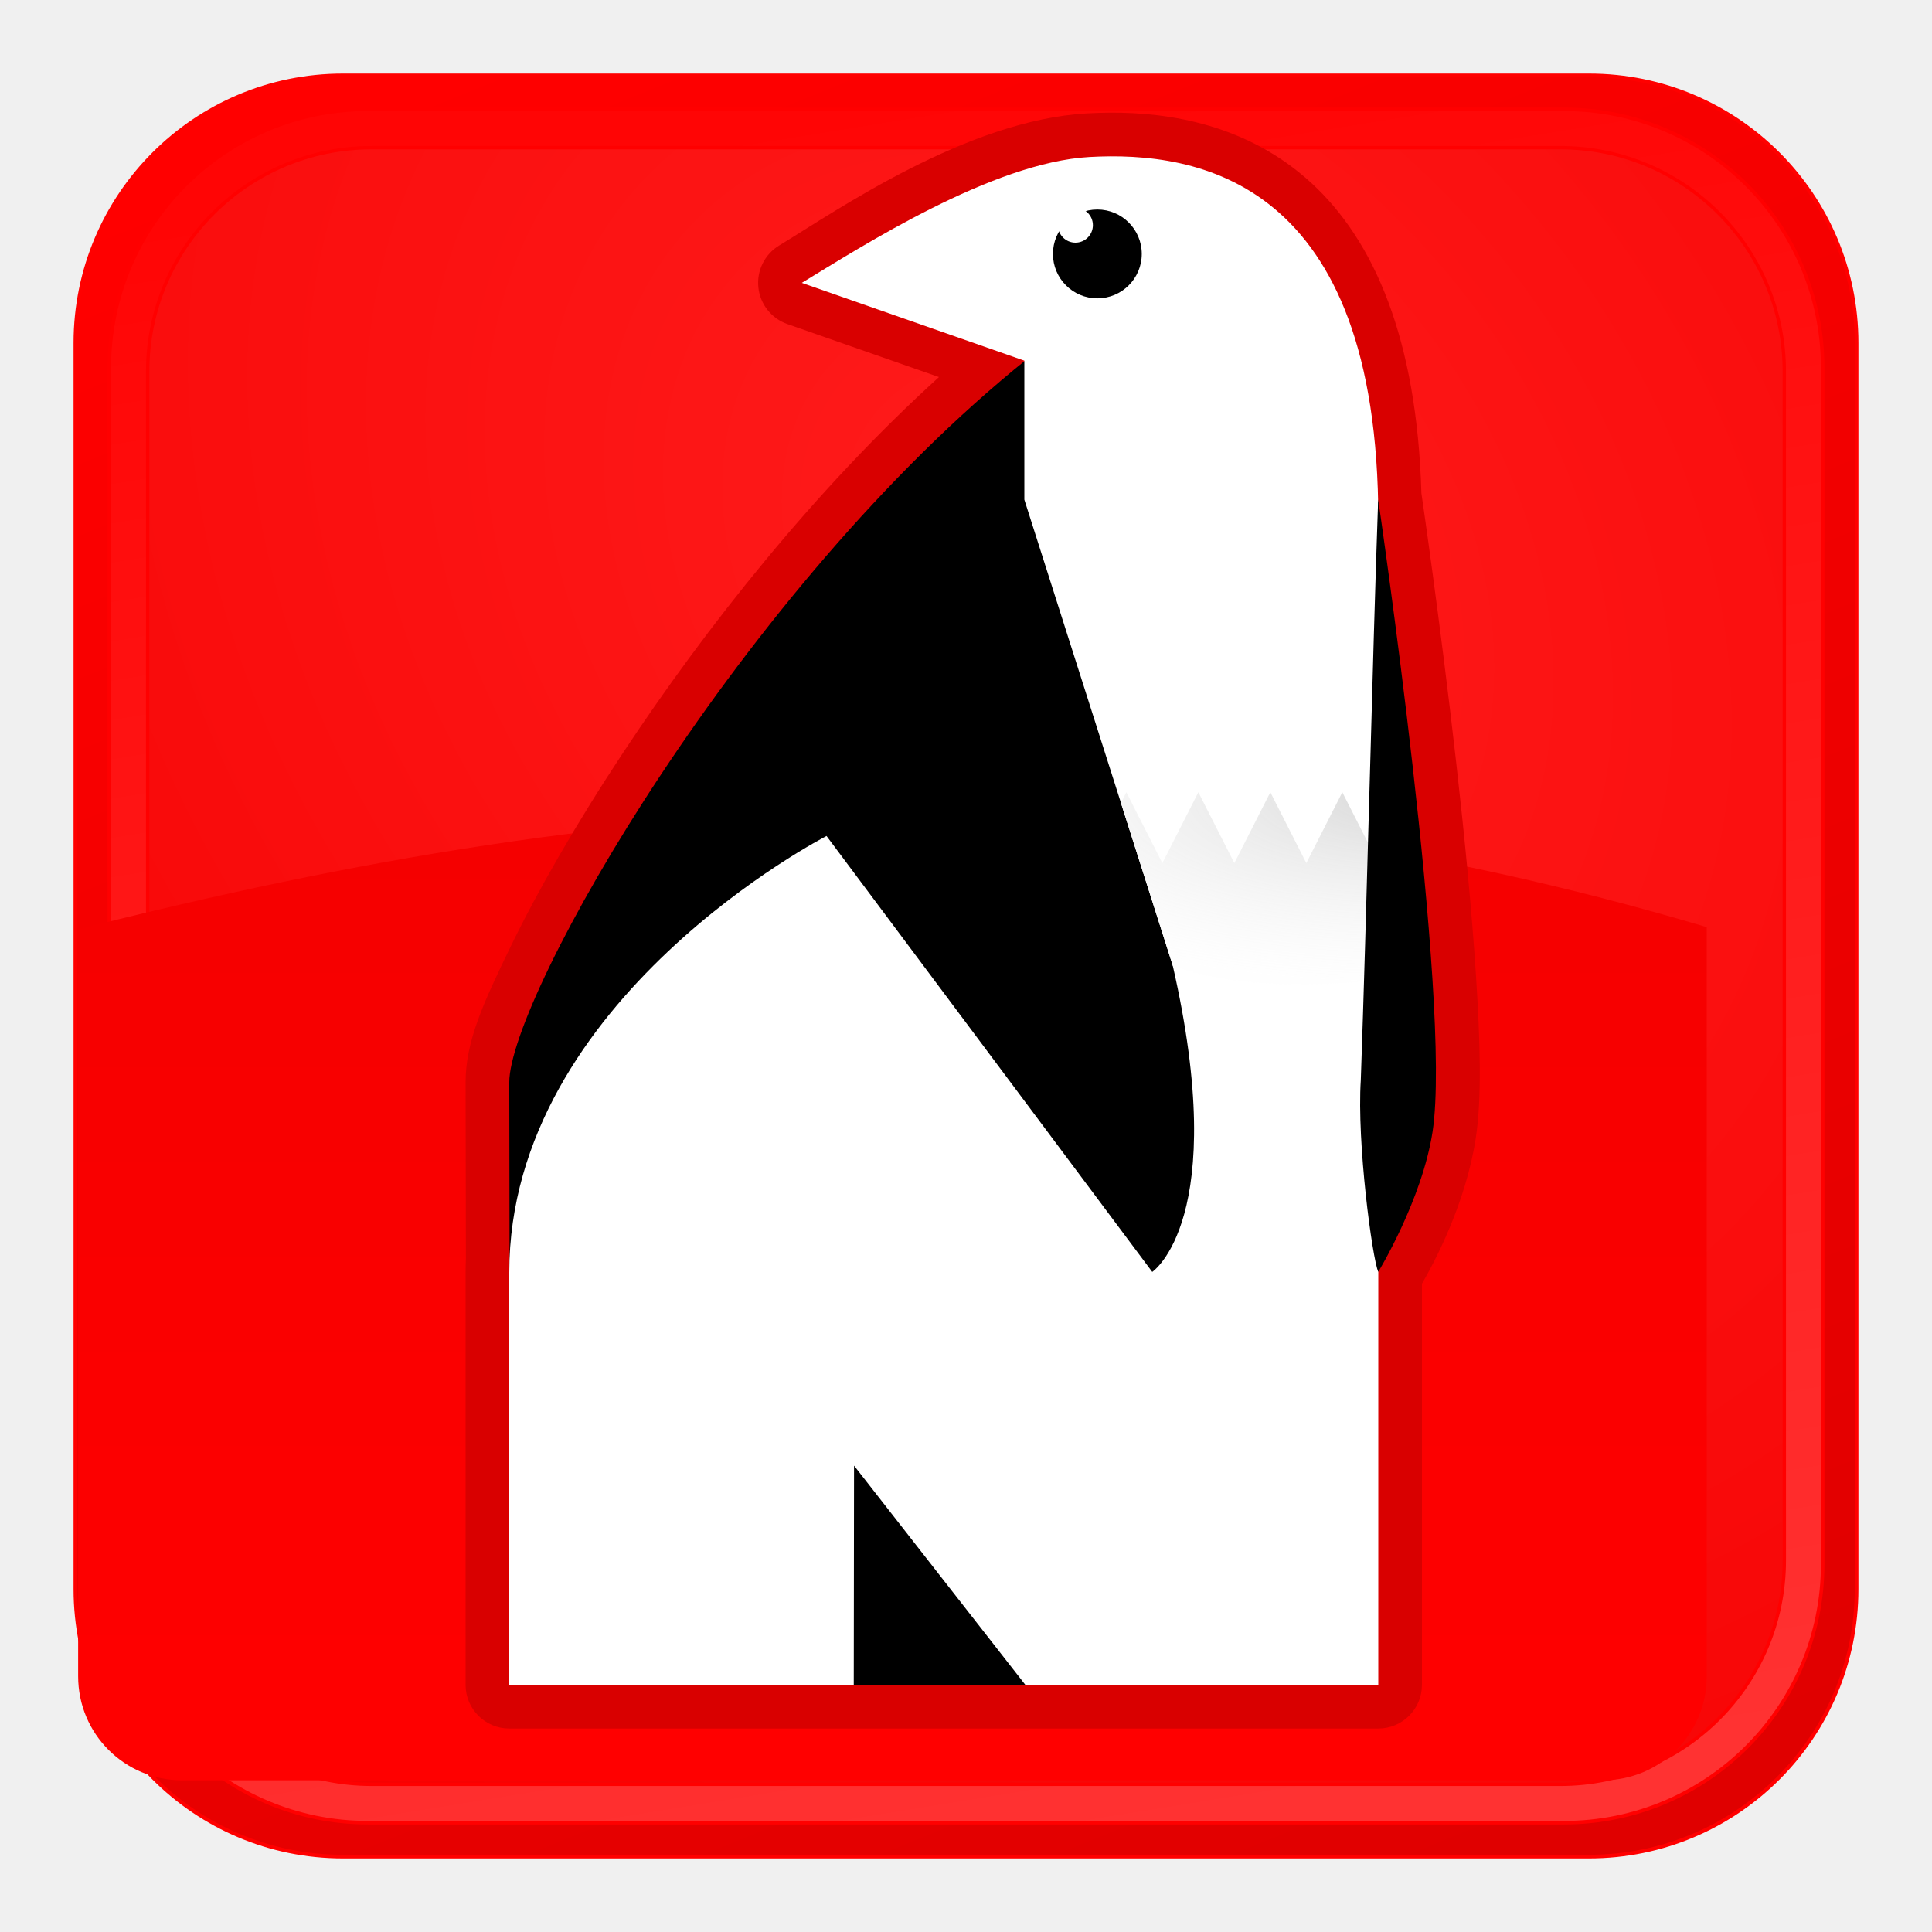
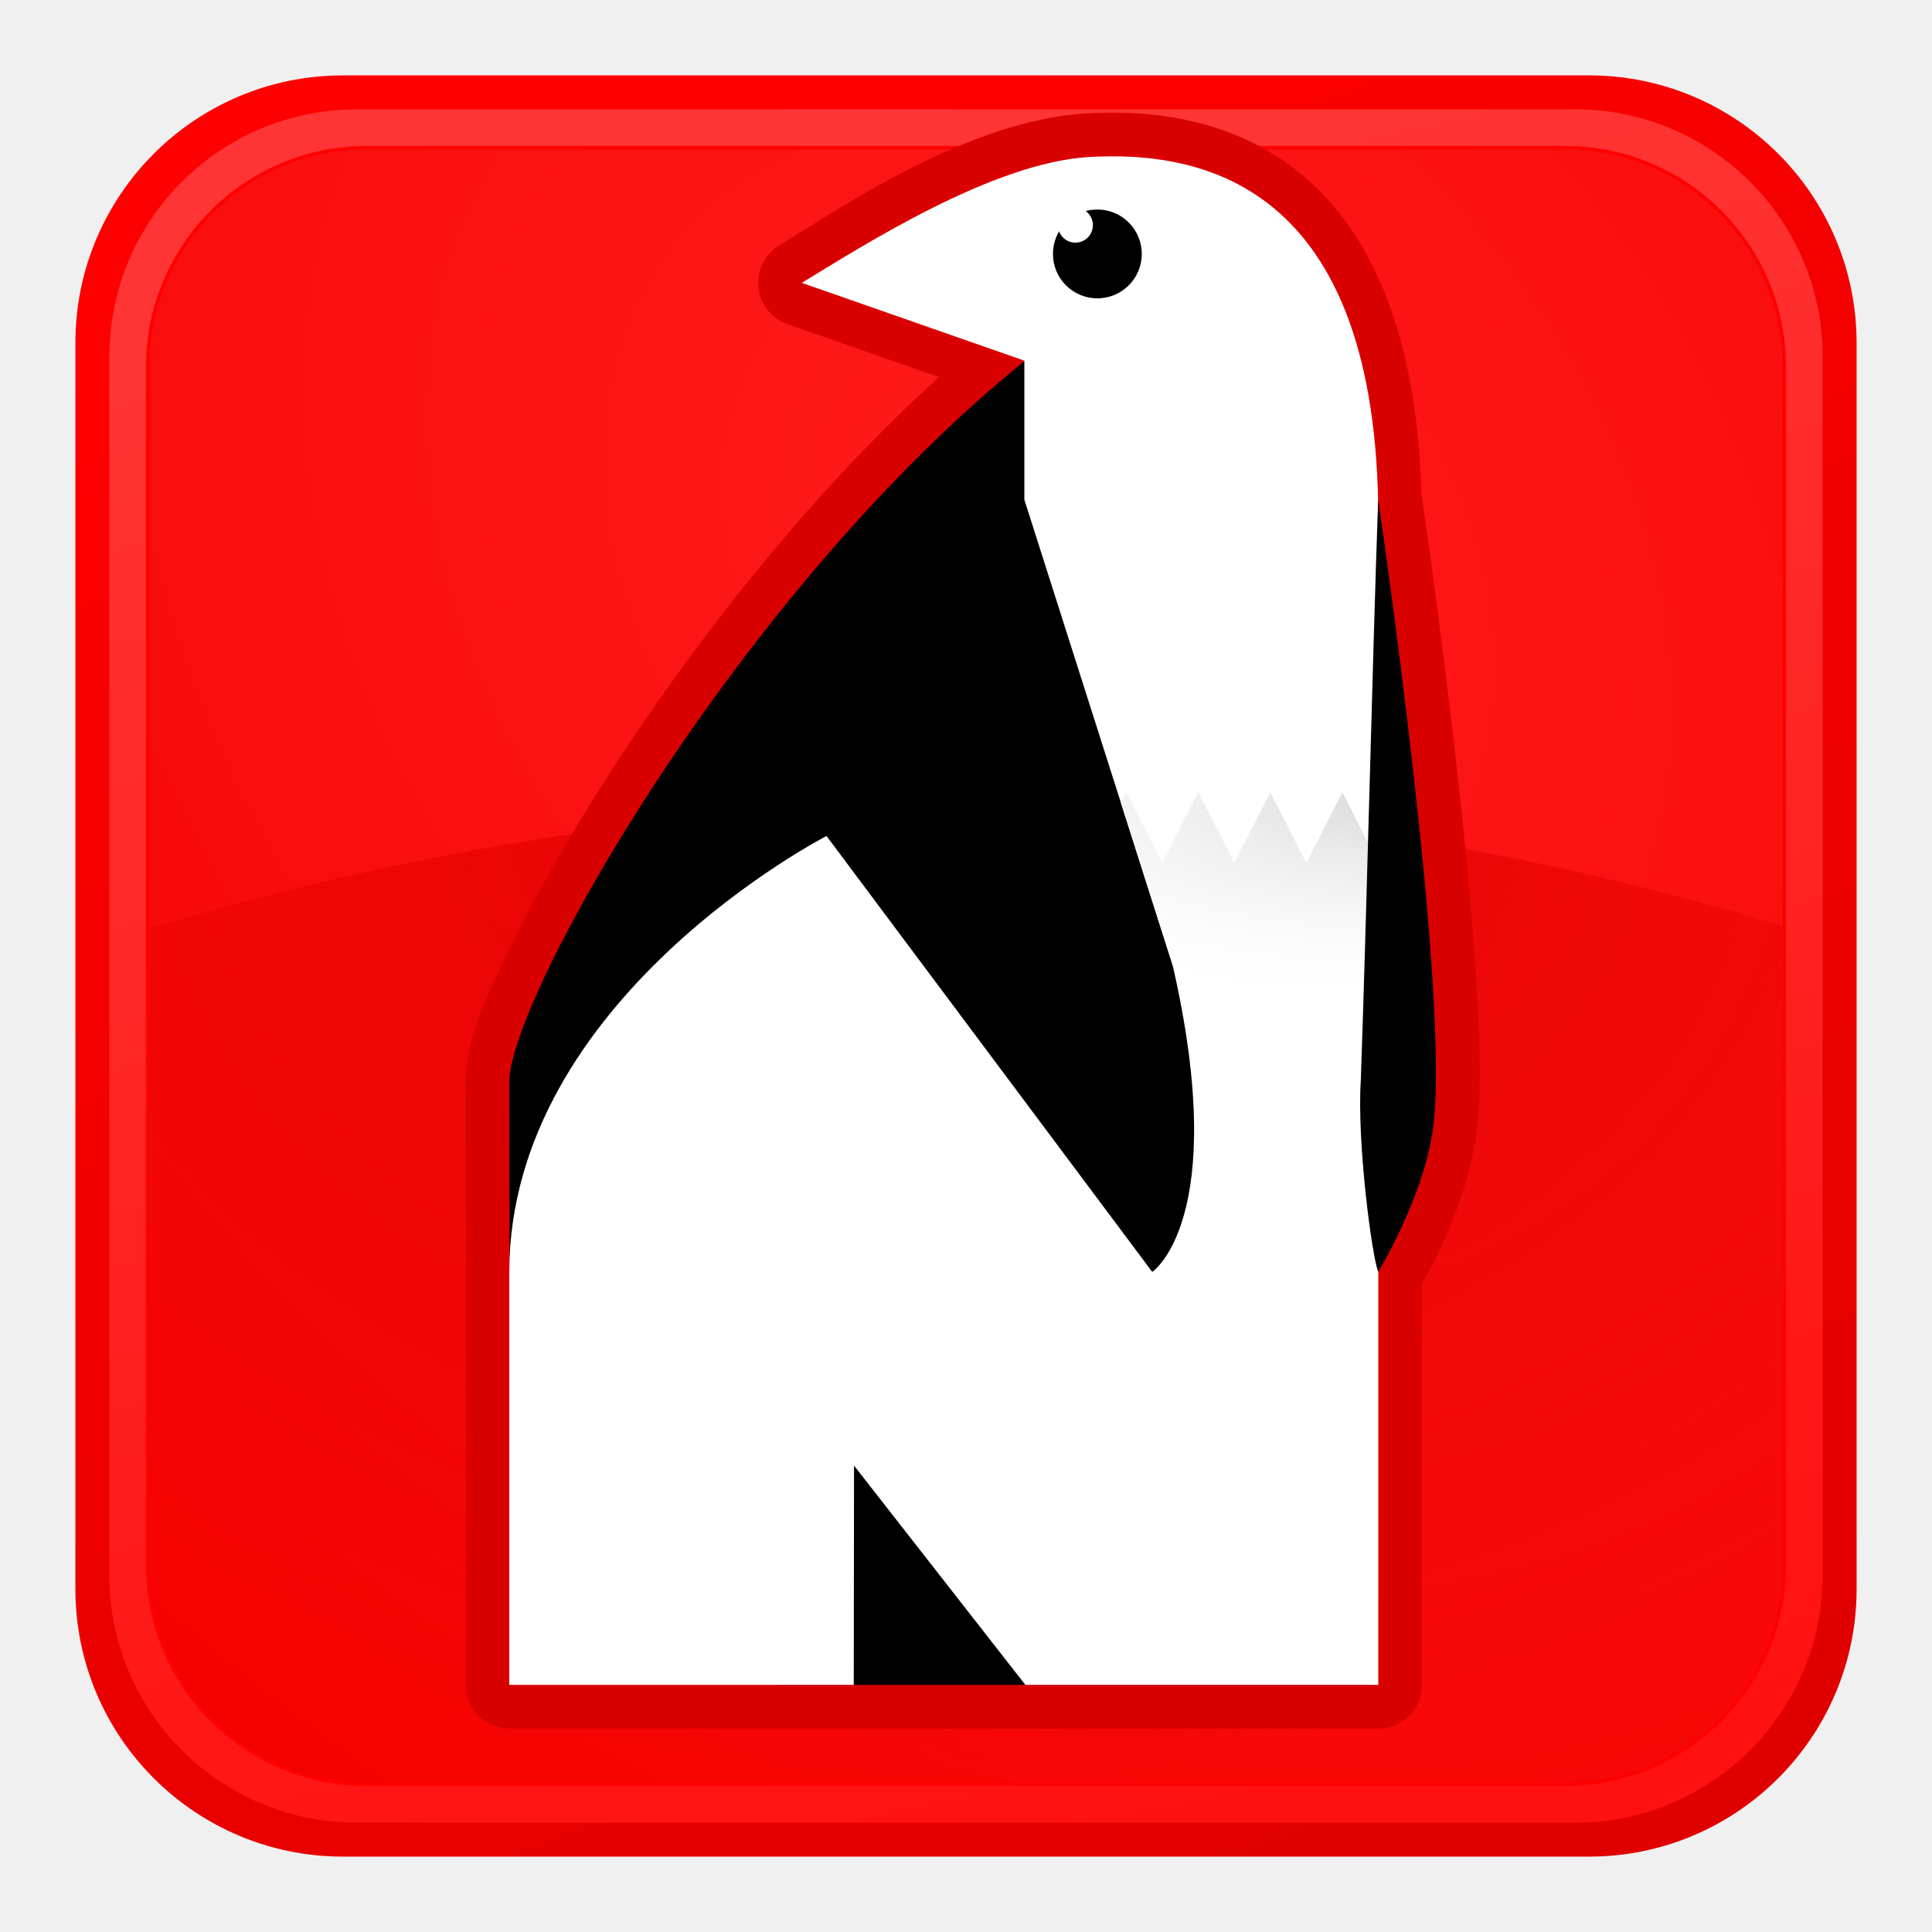
<svg xmlns="http://www.w3.org/2000/svg" xmlns:xlink="http://www.w3.org/1999/xlink" width="512" height="512" viewBox="0 0 135.467 135.467" version="1.1" id="svg4518">
  <defs id="defs4512">
+     <linearGradient id="linearGradient4538">
+       <stop id="stop4544" offset="0" style="stop-color:#e30000;stop-opacity:1" />
+       <stop style="stop-color:#e30000;stop-opacity:0" offset="1" id="stop4536" />
+     </linearGradient>
    <linearGradient id="linearGradient5439">
      <stop id="stop5435" offset="0" style="stop-color:#ff1c1c;stop-opacity:1" />
      <stop id="stop5437" offset="1" style="stop-color:#f50000;stop-opacity:1" />
    </linearGradient>
-     <linearGradient xlink:href="#linearGradient4965" id="linearGradient4980" x1="296.727" y1="459.839" x2="296.727" y2="221.267" gradientUnits="userSpaceOnUse" gradientTransform="matrix(0.2780178,0,0,0.2780178,-9.68911,158.2927)" />
-     <linearGradient id="linearGradient4965">
-       <stop style="stop-color:#ff0000;stop-opacity:1;" offset="0" id="stop4961" />
-       <stop style="stop-color:#f50000;stop-opacity:1" offset="1" id="stop4963" />
+     <radialGradient xlink:href="#linearGradient5439" id="radialGradient4967" cx="21.808" cy="185.682" fx="21.808" fy="185.682" r="54.449" gradientUnits="userSpaceOnUse" gradientTransform="matrix(-1.284662,1.346111,-1.713204,-1.634997,419.6842,475.292)" />
+     <linearGradient xlink:href="#linearGradient4986" id="linearGradient4988" x1="80.444" y1="286.808" x2="57.709" y2="180.142" gradientUnits="userSpaceOnUse" gradientTransform="matrix(1.050776,0,0,1.050776,-4.531447,-11.44265)" />
+     <linearGradient id="linearGradient4986">
+       <stop style="stop-color:#ff1111;stop-opacity:1" offset="0" id="stop4982" />
+       <stop style="stop-color:#ff3434;stop-opacity:1" offset="1" id="stop4984" />
    </linearGradient>
-     <radialGradient xlink:href="#linearGradient5439" id="radialGradient4967" cx="21.808" cy="185.682" fx="21.808" fy="185.682" r="54.449" gradientUnits="userSpaceOnUse" gradientTransform="matrix(-1.284662,1.346111,-1.713204,-1.634997,419.6842,475.292)" />
-     <linearGradient xlink:href="#linearGradient4986" id="linearGradient4988" x1="80.444" y1="286.808" x2="61.778" y2="171.748" gradientUnits="userSpaceOnUse" gradientTransform="matrix(1.050776,0,0,1.050776,-4.531447,-11.44266)" />
-     <linearGradient id="linearGradient4986">
-       <stop style="stop-color:#ff3232;stop-opacity:1" offset="0" id="stop4982" />
-       <stop style="stop-color:#ff0505;stop-opacity:1" offset="1" id="stop4984" />
-     </linearGradient>
-     <linearGradient xlink:href="#linearGradient4957" id="linearGradient4959" x1="40.759" y1="166.269" x2="92.243" y2="293.222" gradientUnits="userSpaceOnUse" gradientTransform="matrix(1.050776,0,0,1.050776,-4.531451,-11.44266)" />
+     <linearGradient xlink:href="#linearGradient4957" id="linearGradient4959" x1="40.759" y1="166.269" x2="92.243" y2="293.222" gradientUnits="userSpaceOnUse" gradientTransform="matrix(1.050776,0,0,1.050776,-4.531451,-11.44267)" />
    <linearGradient id="linearGradient4957">
      <stop style="stop-color:#ff0000;stop-opacity:1;" offset="0" id="stop4953" />
      <stop style="stop-color:#e00000;stop-opacity:1" offset="1" id="stop4955" />
    </linearGradient>
    <radialGradient xlink:href="#linearGradient5427" id="radialGradient5429" cx="95.633" cy="227.312" fx="95.633" fy="227.312" r="10.181" gradientTransform="matrix(-3.485112,1.0623159e-6,-3.919248e-7,-1.285777,431.9423,509.6481)" gradientUnits="userSpaceOnUse" />
    <linearGradient id="linearGradient5427">
      <stop style="stop-color:#9e9e9e;stop-opacity:0.4" offset="0" id="stop5423" />
      <stop style="stop-color:#f6f6f6;stop-opacity:0.089" offset="1" id="stop5425" />
    </linearGradient>
+     <radialGradient xlink:href="#linearGradient4538" id="radialGradient4546" cx="67.601" cy="305.389" fx="67.601" fy="305.389" r="57.097" gradientTransform="matrix(1.8870018e-7,1.178311,-1.647023,2.6376196e-7,571.0951,138.8847)" gradientUnits="userSpaceOnUse" />
  </defs>
  <g id="layer1" transform="translate(0,-161.5333)">
-     <rect id="rect29" width="124.894" height="124.894" x="5.286" y="166.82" style="display:inline;fill:url(#linearGradient4959);fill-opacity:1;stroke:#ff0000;stroke-width:0.257" rx="18.76" ry="18.76" />
-     <rect ry="18.133" rx="18.133" style="display:inline;fill:url(#linearGradient4988);fill-opacity:1;stroke:#ff0000;stroke-width:0.247" y="169.198" x="7.664" height="120.138" width="120.138" id="rect4947" />
-     <rect id="rect4949" width="114.758" height="114.758" x="10.354" y="171.887" style="display:inline;fill:url(#radialGradient4967);fill-opacity:1;stroke:#ff0000;stroke-width:0.236" rx="15.697" ry="15.697" />
-     <path style="display:inline;fill:url(#linearGradient4980);fill-opacity:1;fill-rule:evenodd;stroke:none;stroke-width:0.278px;stroke-linecap:butt;stroke-linejoin:miter;stroke-opacity:1;opacity:1" d="m 64.505,218.391 c -20.857,0.05 -40.213,3.553 -59.026,8.305 v 52.373 c 0,4.041 3.254,7.294 7.295,7.294 h 99.604 c 4.041,0 7.295,-3.253 7.295,-7.294 v -52.526 c -19.765,-5.881 -37.977,-8.192 -55.167,-8.152 z" id="path4969" />
+     <rect id="rect29" width="124.894" height="124.894" x="5.286" y="166.82" style="display:inline;fill:url(#linearGradient4959);fill-opacity:1;stroke:none;stroke-width:0.257" rx="18.76" ry="18.76" />
+     <rect ry="17.359" rx="17.359" style="display:inline;fill:url(#linearGradient4988);fill-opacity:1;stroke:none;stroke-width:0.247" y="169.198" x="7.664" height="120.138" width="120.138" id="rect4947" />
+     <rect id="rect4949" width="114.758" height="114.758" x="10.354" y="171.887" style="display:inline;fill:url(#radialGradient4967);fill-opacity:1;stroke:#ff0000;stroke-width:0.236" rx="15.363" ry="15.363" />
+     <path style="display:inline;opacity:1;fill:url(#radialGradient4546);fill-opacity:1;fill-rule:evenodd;stroke:none;stroke-width:0.279px;stroke-linecap:butt;stroke-linejoin:miter;stroke-opacity:1" d="m 10.473,226.623 v 52.523 c 0,4.053 3.263,7.315 7.316,7.315 h 99.89 c 4.053,0 7.316,-3.262 7.316,-7.315 V 226.469 C 86.453,214.832 48.937,215.22 10.473,226.623 Z" id="path4969" />
    <g id="g5494">
      <path style="fill:#d90000;fill-opacity:1;fill-rule:evenodd;stroke:none;stroke-width:1.077px;stroke-linecap:butt;stroke-linejoin:miter;stroke-opacity:1" id="path5496" d="m 294.225,29.855 c -2.134,0.012 -4.185,0.083 -6.131,0.191 -31.81,1.772 -66.09,25.591 -81.619,35.021 a 11.575,11.575 0 0 0 2.189,20.818 l 40.172,14.043 c -32.878,29.803 -61.826,66.43 -83.656,99.463 -12.587,19.046 -22.782,36.868 -29.957,51.666 -7.175,14.798 -11.855,24.97 -11.836,35.832 l 0.08,46.568 v 0.023 c -0.043,1.2 -0.08,2.424 -0.08,3.699 v 109.328 a 11.575,11.575 0 0 0 11.574,11.574 h 91.291 137.627 1.379 a 11.575,11.575 0 0 0 11.574,-11.574 l 0.004,-106.311 c 3.403,-5.873 11.624,-21.339 14.26,-38.58 1.639,-10.723 1.184,-25.457 0.057,-43.07 -1.127,-17.613 -3.109,-37.625 -5.252,-56.543 -4.282,-37.809 -9.21,-71.252 -9.217,-71.301 C 375.504,89.784 364.132,63.724 347.504,48.475 330.614,32.986 309.886,29.771 294.225,29.855 Z" transform="matrix(0.2645833,0,0,0.2645833,0,161.5333)" />
      <path style="fill:#000000;fill-rule:evenodd;stroke:none;stroke-width:0.285px;stroke-linecap:butt;stroke-linejoin:miter;stroke-opacity:1" d="m 35.708,237.435 c -0.01,-5.971 16.225,-34.627 36.34,-50.752 l 6.685,-5.359 17.543,98.349 H 54.569 L 35.747,259.742 Z" id="path5082" />
      <path id="path18" d="m 76.396,172.541 c -6.811,0.379 -15.968,6.27 -20.176,8.826 l 15.605,5.455 v 9.746 L 82.227,229.222 c 4.072,17.82 -1.435,21.495 -1.435,21.495 L 57.954,220.151 c 0,0 -22.245,11.411 -22.245,30.595 v 28.927 h 24.154 l 0.02,-15.374 12.014,15.374 h 24.745 l 0.003,-81.659 C 96.645,174.094 83.924,172.121 76.395,172.541 Z" style="fill:#ffffff;fill-rule:evenodd;stroke:none;stroke-width:0.853px;stroke-linecap:butt;stroke-linejoin:miter;stroke-opacity:1" />
      <circle r="3.114" cy="179.338" cx="76.944" id="path3709" style="fill:#000000;stroke:none;stroke-width:0.273" />
      <path style="fill:#ffffff;fill-rule:evenodd;stroke:none;stroke-width:0.853px;stroke-linecap:butt;stroke-linejoin:miter;stroke-opacity:1" d="m 78.978,217.084 -0.379,0.747 3.628,11.391 c 0.004,0.016 0.007,0.031 0.01,0.046 5.965,2.14 14.403,0.965 14.406,0.964 l 5.29e-4,-8.181 -2.523,-4.968 -2.524,4.969 -2.523,-4.969 -2.524,4.969 -2.524,-4.969 -2.524,4.969 z" id="path5443" />
      <path style="fill:url(#radialGradient5429);fill-opacity:1;fill-rule:evenodd;stroke:none;stroke-width:0.172px;stroke-linecap:butt;stroke-linejoin:miter;stroke-opacity:1" d="m 78.978,217.084 -0.379,0.747 3.628,11.391 c 0.004,0.016 0.007,0.031 0.01,0.046 5.965,2.14 14.403,0.965 14.406,0.964 l 5.29e-4,-8.181 -2.523,-4.968 -2.524,4.969 -2.523,-4.969 -2.524,4.969 -2.524,-4.969 -2.524,4.969 z" id="path5421" />
      <circle r="1.225" cy="177.323" cx="75.406" id="path5433" style="opacity:1;vector-effect:none;fill:#ffffff;fill-opacity:1;stroke:none;stroke-width:1.663;stroke-linecap:butt;stroke-linejoin:miter;stroke-miterlimit:4;stroke-dasharray:none;stroke-dashoffset:0;stroke-opacity:1" />
      <path id="path5476" d="m 96.634,196.554 c 0,0 5.198,35.283 3.816,44.321 -0.733,4.795 -3.81,9.837 -3.81,9.837 -0.422,-0.956 -1.509,-9.047 -1.224,-13.45 0.406,-11.398 0.812,-29.31 1.218,-40.708 z" style="fill:#000000;fill-rule:evenodd;stroke:none;stroke-width:0.265px;stroke-linecap:butt;stroke-linejoin:miter;stroke-opacity:1" />
    </g>
  </g>
</svg>
